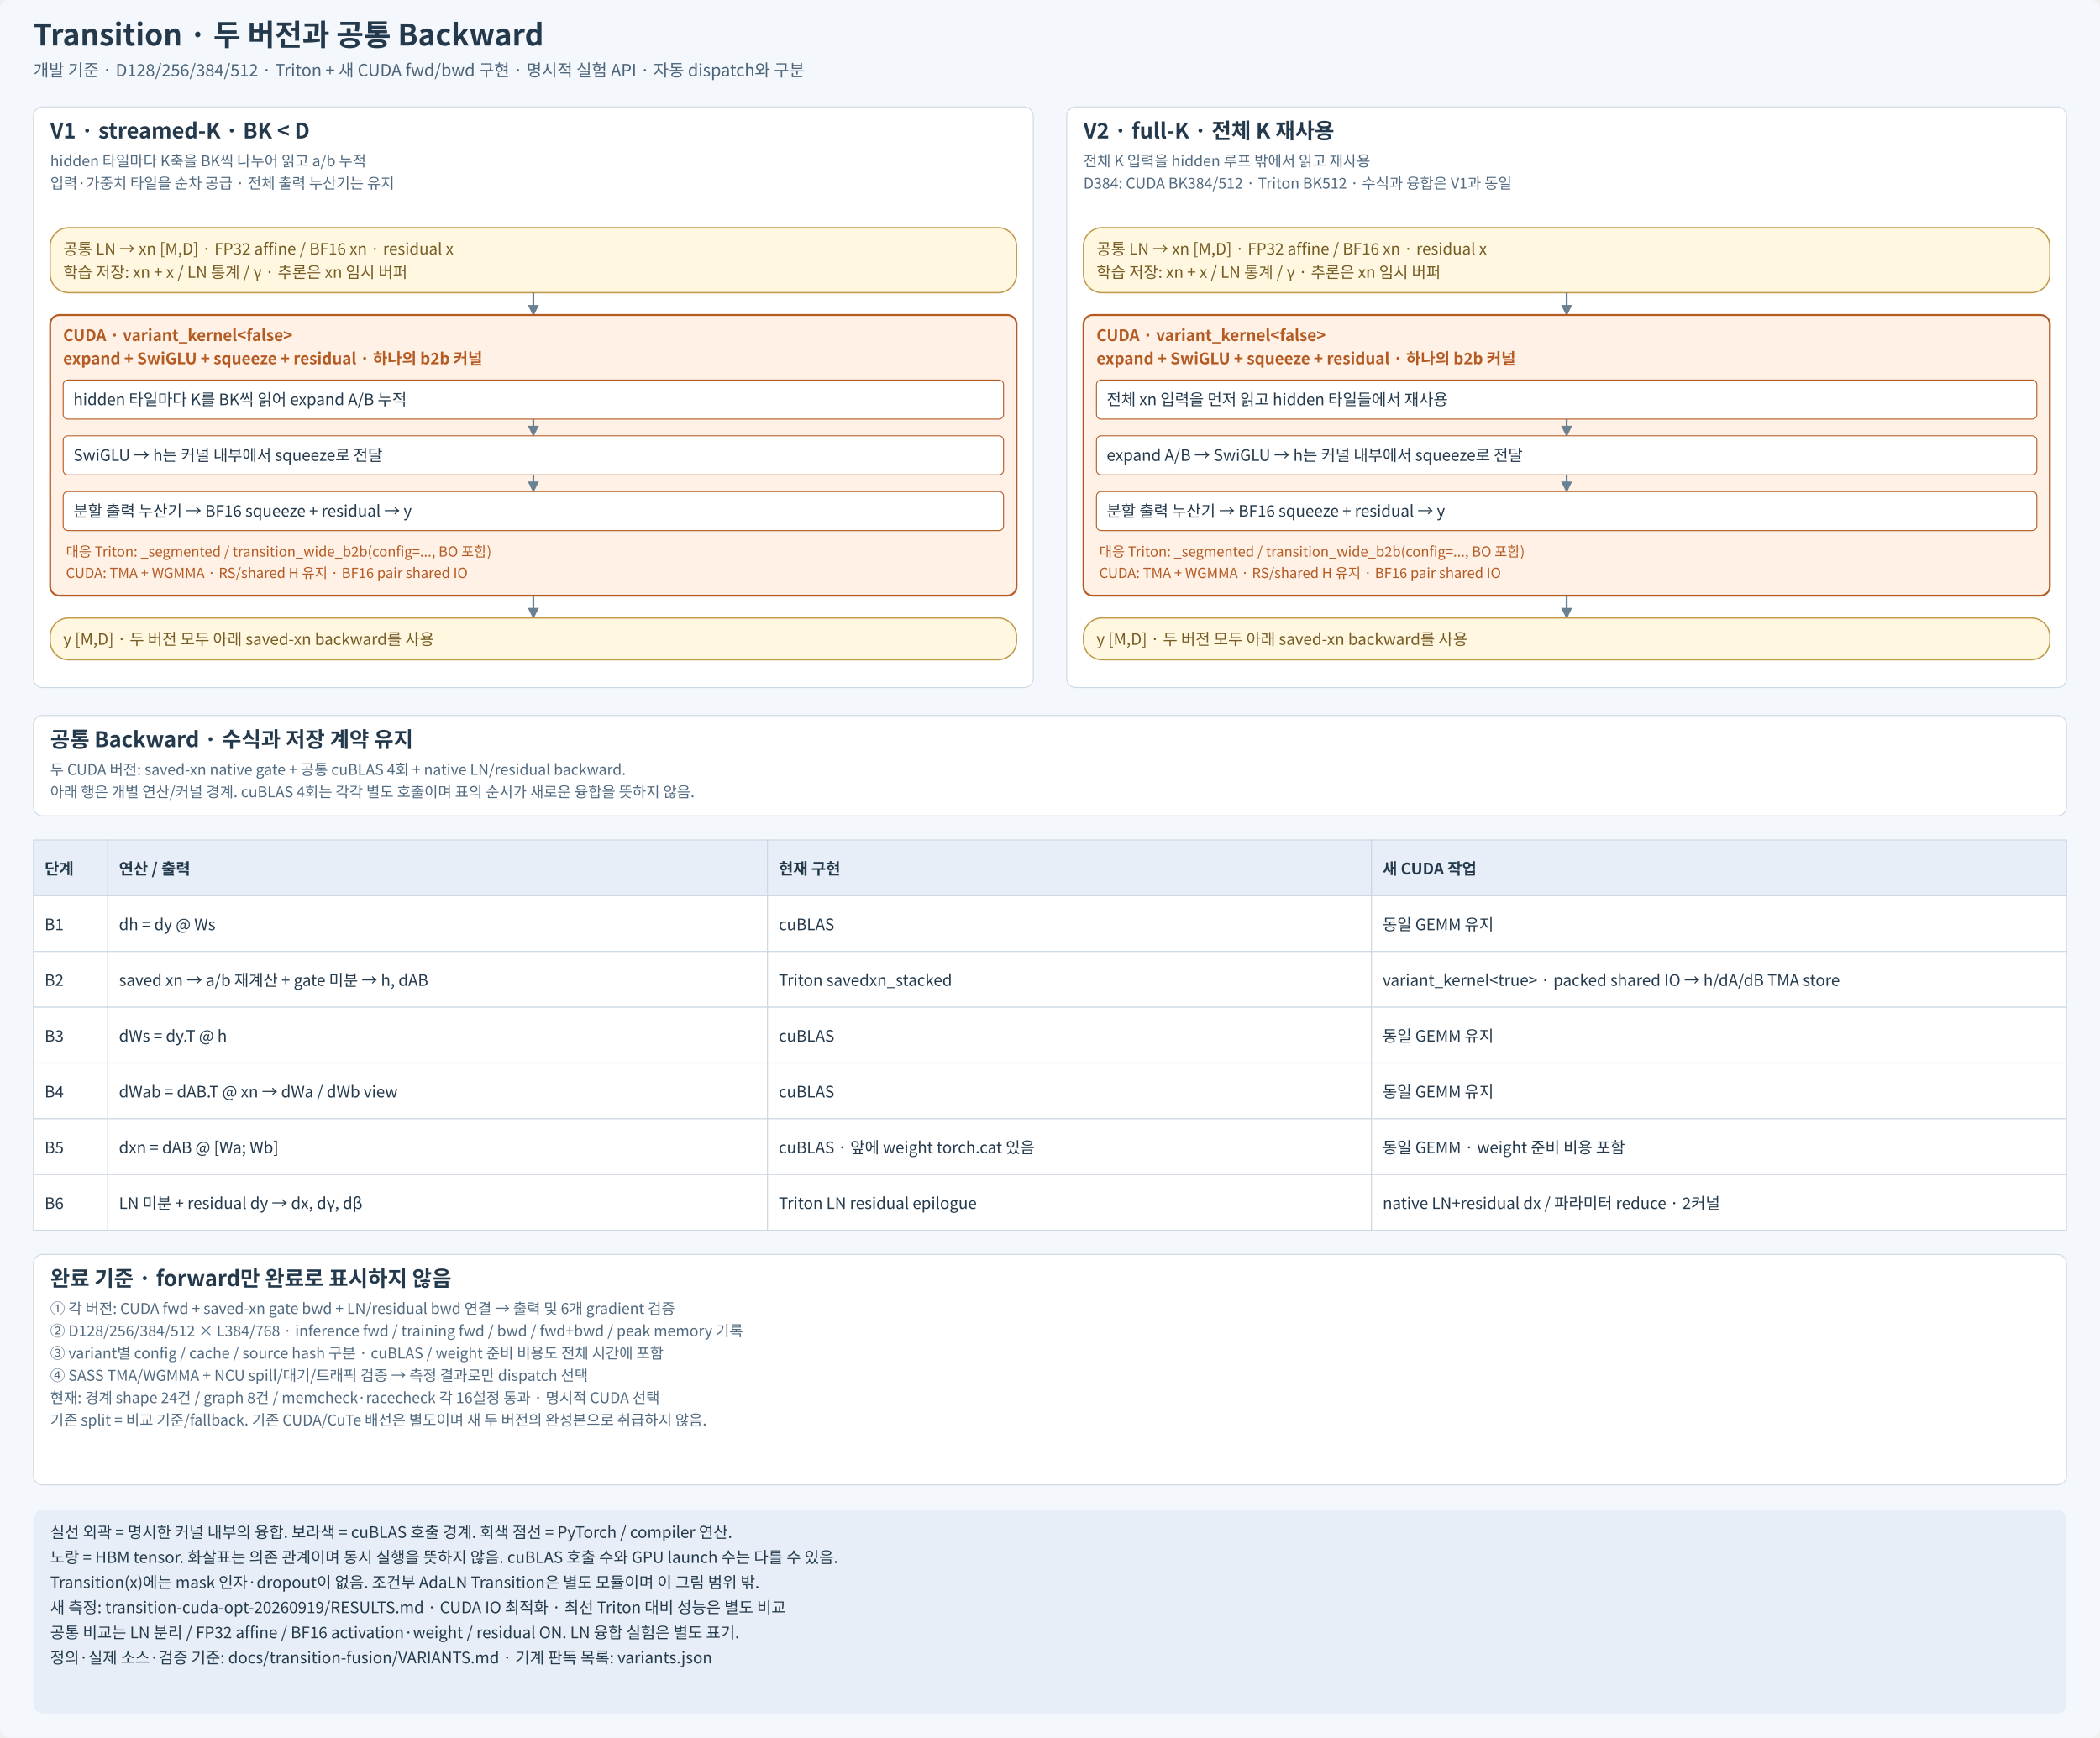
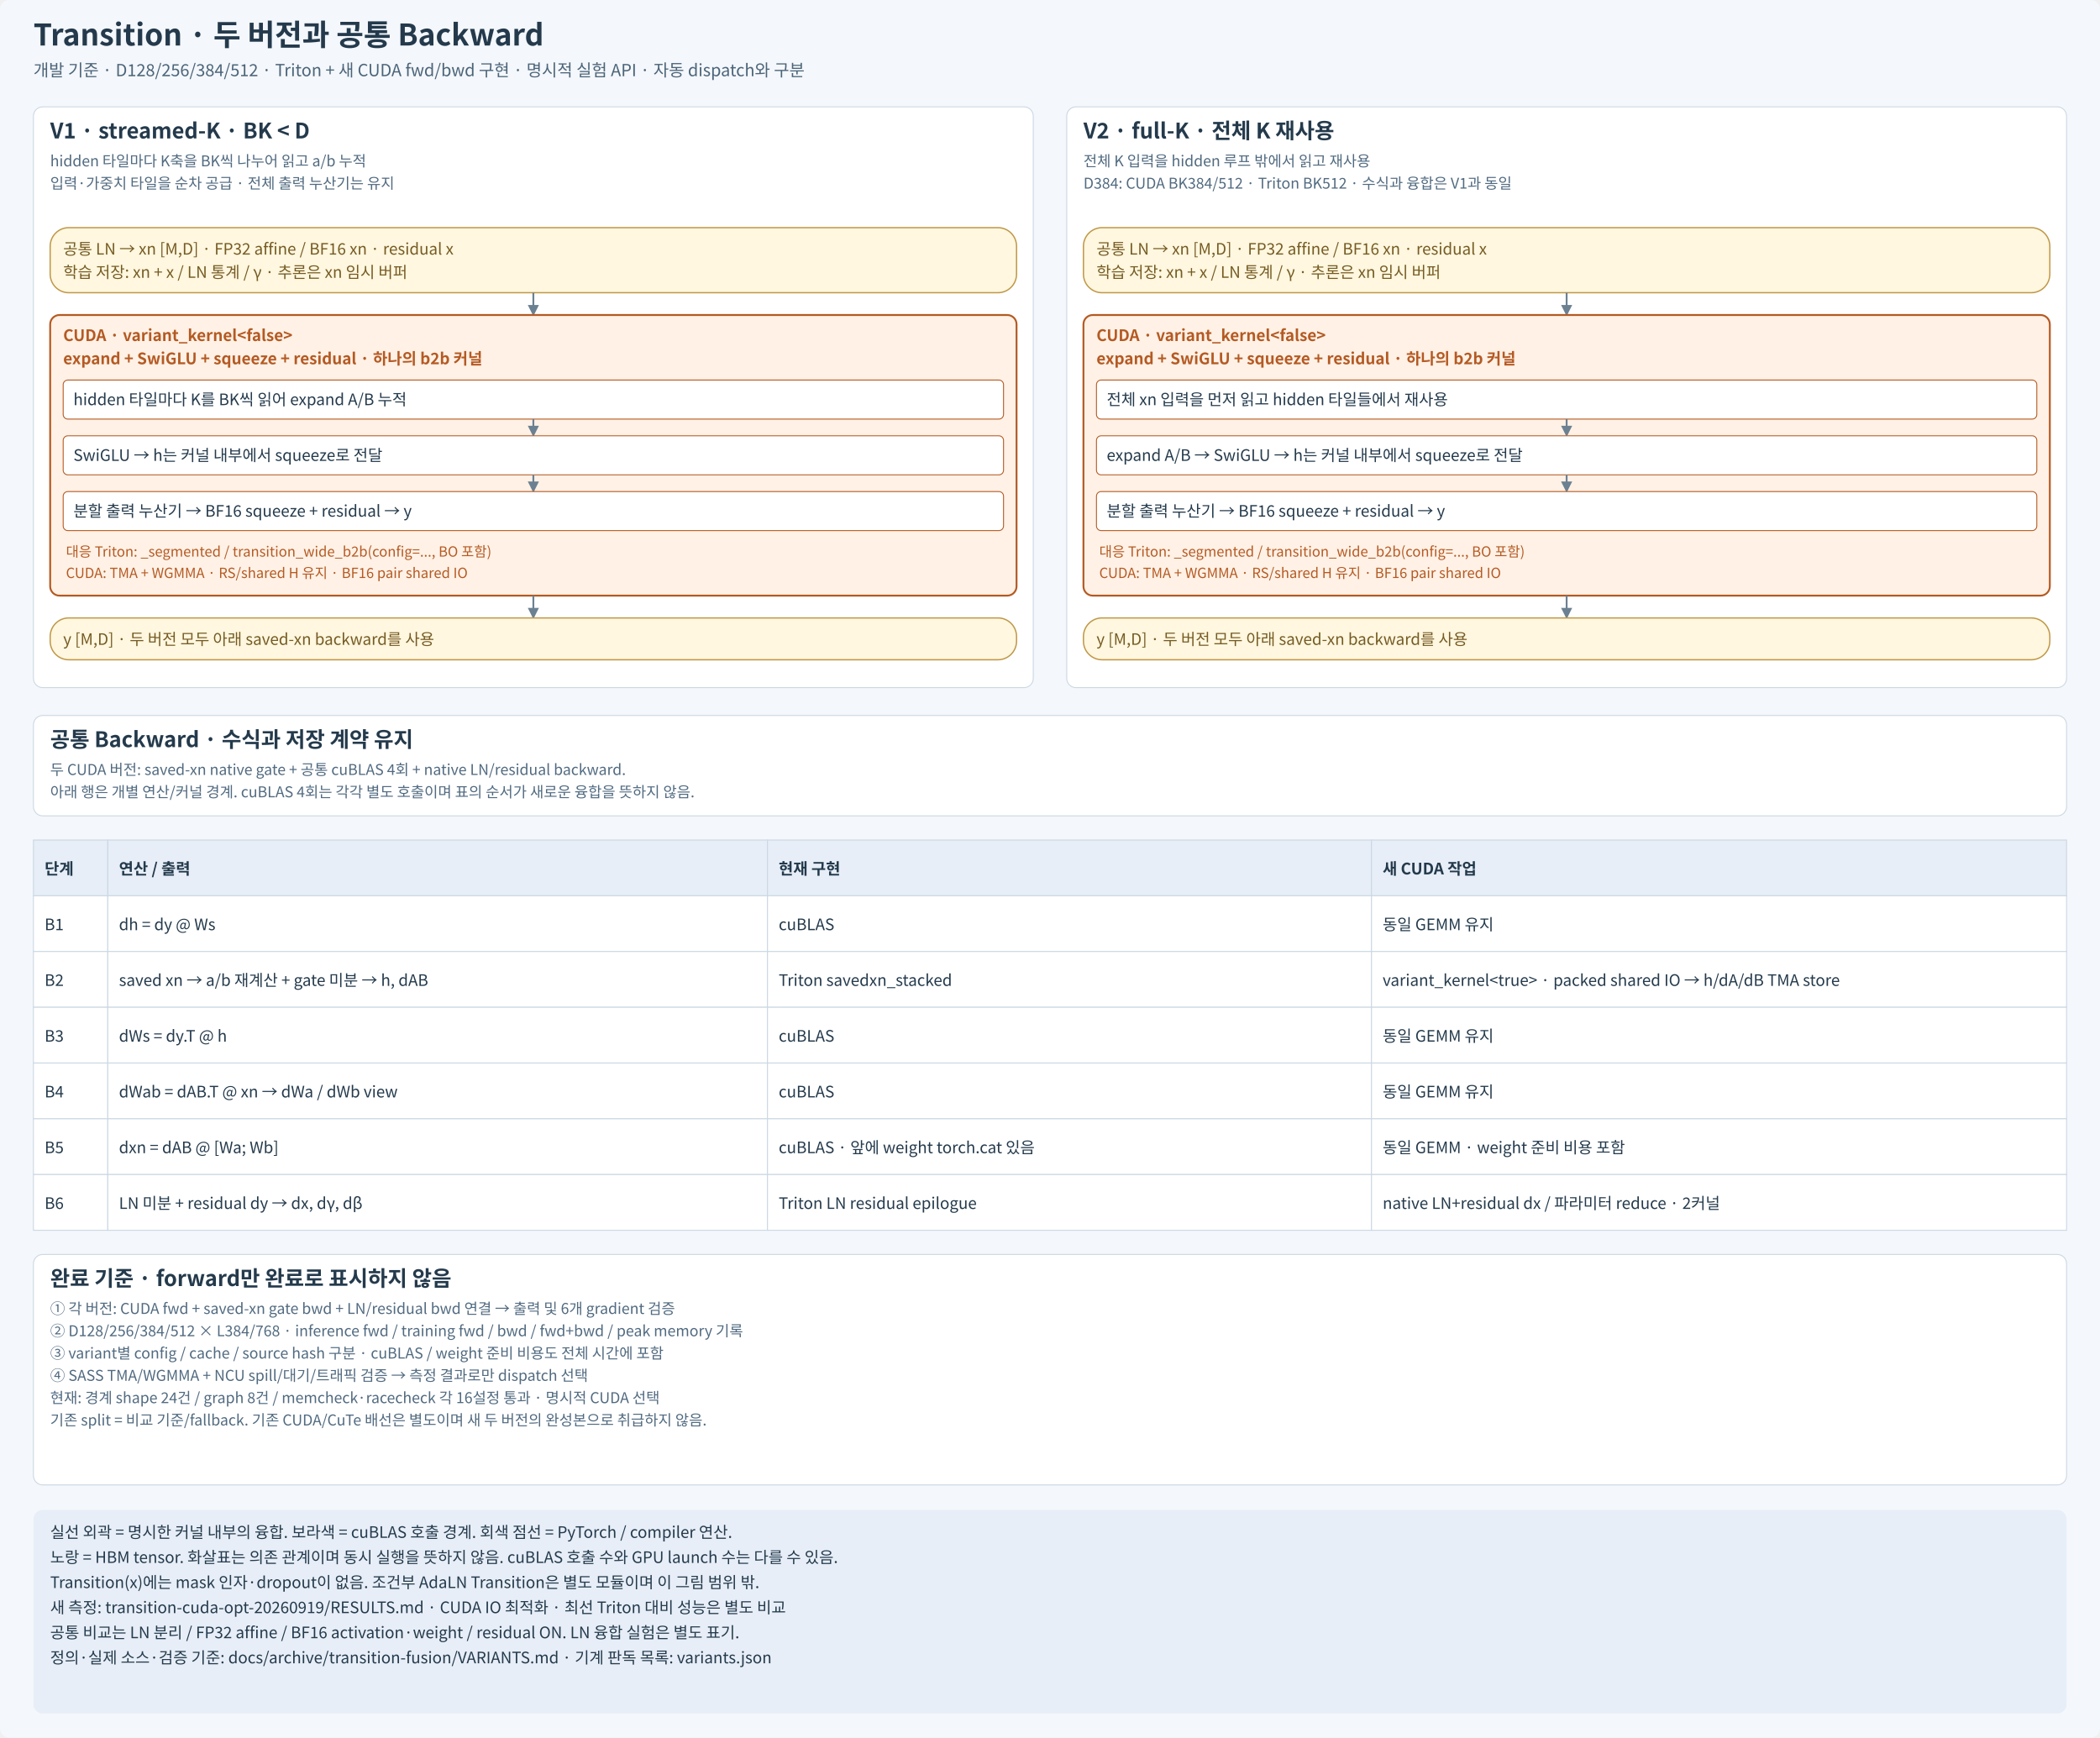
<svg xmlns="http://www.w3.org/2000/svg" aria-labelledby="title desc" height="1870" role="img" viewBox="0 0 2260 1870" width="2260">
  <defs>
    <marker id="arrow" markerHeight="6" markerWidth="6" orient="auto-start-reverse" refX="9" refY="5" viewBox="0 0 10 10">
      <path d="M 0 0 L 10 5 L 0 10 z" fill="#6b8192" />
    </marker>
  </defs>
  <rect fill="#f4f7fb" height="1870" rx="10" stroke="none" stroke-width="1" width="2260" x="0" y="0" />
  <text fill="#243a4c" font-family="Noto Sans CJK KR, Noto Sans KR, DejaVu Sans, sans-serif" font-size="32" font-weight="700" text-anchor="start" x="36" y="49">Transition · 두 버전과 공통 Backward</text>
  <text fill="#4b6479" font-family="Noto Sans CJK KR, Noto Sans KR, DejaVu Sans, sans-serif" font-size="18" font-weight="400" text-anchor="start" x="36" y="82">개발 기준 · D128/256/384/512 · Triton + 새 CUDA fwd/bwd 구현 · 명시적 실험 API · 자동 dispatch와 구분</text>
  <rect fill="#fff" height="625" rx="10" stroke="#cbd7e2" stroke-width="1" width="1076" x="36" y="115" />
  <text fill="#243a4c" font-family="Noto Sans CJK KR, Noto Sans KR, DejaVu Sans, sans-serif" font-size="23" font-weight="700" text-anchor="start" x="54" y="149">V1 · streamed-K · BK &lt; D</text>
  <text fill="#516a80" font-family="Noto Sans CJK KR, Noto Sans KR, DejaVu Sans, sans-serif" font-size="16" font-weight="400" text-anchor="start" x="54" y="179">hidden 타일마다 K축을 BK씩 나누어 읽고 a/b 누적</text>
  <text fill="#516a80" font-family="Noto Sans CJK KR, Noto Sans KR, DejaVu Sans, sans-serif" font-size="16" font-weight="400" text-anchor="start" x="54" y="203">입력·가중치 타일을 순차 공급 · 전체 출력 누산기는 유지</text>
  <rect fill="#fff7df" height="70" rx="20" stroke="#bf9848" stroke-width="1.4" width="1040" x="54" y="245" />
  <text fill="#755b24" font-family="Noto Sans CJK KR, Noto Sans KR, DejaVu Sans, sans-serif" font-size="17" font-weight="400" text-anchor="start" x="68" y="274">공통 LN → xn [M,D] · FP32 affine / BF16 xn · residual x</text>
  <text fill="#755b24" font-family="Noto Sans CJK KR, Noto Sans KR, DejaVu Sans, sans-serif" font-size="17" font-weight="400" text-anchor="start" x="68" y="299">학습 저장: xn + x / LN 통계 / γ · 추론은 xn 임시 버퍼</text>
  <path d="M 574.0 315 L 574.0 339" fill="none" marker-end="url(#arrow)" stroke="#6b8192" stroke-width="2" />
  <rect fill="#fff1e6" height="302" rx="10" stroke="#b45a23" stroke-width="2" width="1040" x="54" y="339" />
  <text fill="#b45a23" font-family="Noto Sans CJK KR, Noto Sans KR, DejaVu Sans, sans-serif" font-size="17" font-weight="700" text-anchor="start" x="68" y="367">CUDA · variant_kernel&lt;false&gt;</text>
  <text fill="#b45a23" font-family="Noto Sans CJK KR, Noto Sans KR, DejaVu Sans, sans-serif" font-size="17" font-weight="700" text-anchor="start" x="68" y="392">expand + SwiGLU + squeeze + residual · 하나의 b2b 커널</text>
  <rect fill="#fff" height="42" rx="5" stroke="#b45a23" stroke-width="1" width="1012" x="68" y="409" />
  <text fill="#243a4c" font-family="Noto Sans CJK KR, Noto Sans KR, DejaVu Sans, sans-serif" font-size="17" font-weight="400" text-anchor="start" x="79" y="436">hidden 타일마다 K를 BK씩 읽어 expand A/B 누적</text>
  <path d="M 574.0 451 L 574.0 469" fill="none" marker-end="url(#arrow)" stroke="#6b8192" stroke-width="2" />
  <rect fill="#fff" height="42" rx="5" stroke="#b45a23" stroke-width="1" width="1012" x="68" y="469" />
  <text fill="#243a4c" font-family="Noto Sans CJK KR, Noto Sans KR, DejaVu Sans, sans-serif" font-size="17" font-weight="400" text-anchor="start" x="79" y="496">SwiGLU → h는 커널 내부에서 squeeze로 전달</text>
  <path d="M 574.0 511 L 574.0 529" fill="none" marker-end="url(#arrow)" stroke="#6b8192" stroke-width="2" />
  <rect fill="#fff" height="42" rx="5" stroke="#b45a23" stroke-width="1" width="1012" x="68" y="529" />
  <text fill="#243a4c" font-family="Noto Sans CJK KR, Noto Sans KR, DejaVu Sans, sans-serif" font-size="17" font-weight="400" text-anchor="start" x="79" y="556">분할 출력 누산기 → BF16 squeeze + residual → y</text>
  <text fill="#b45a23" font-family="Noto Sans CJK KR, Noto Sans KR, DejaVu Sans, sans-serif" font-size="15" font-weight="400" text-anchor="start" x="71" y="599">대응 Triton: _segmented / transition_wide_b2b(config=..., BO 포함)</text>
  <text fill="#b45a23" font-family="Noto Sans CJK KR, Noto Sans KR, DejaVu Sans, sans-serif" font-size="15" font-weight="400" text-anchor="start" x="71" y="622">CUDA: TMA + WGMMA · RS/shared H 유지 · BF16 pair shared IO</text>
  <path d="M 574.0 641 L 574.0 665" fill="none" marker-end="url(#arrow)" stroke="#6b8192" stroke-width="2" />
  <rect fill="#fff7df" height="45" rx="20" stroke="#bf9848" stroke-width="1.4" width="1040" x="54" y="665" />
  <text fill="#755b24" font-family="Noto Sans CJK KR, Noto Sans KR, DejaVu Sans, sans-serif" font-size="17" font-weight="400" text-anchor="start" x="68" y="694">y [M,D] · 두 버전 모두 아래 saved-xn backward를 사용</text>
  <rect fill="#fff" height="625" rx="10" stroke="#cbd7e2" stroke-width="1" width="1076" x="1148" y="115" />
  <text fill="#243a4c" font-family="Noto Sans CJK KR, Noto Sans KR, DejaVu Sans, sans-serif" font-size="23" font-weight="700" text-anchor="start" x="1166" y="149">V2 · full-K · 전체 K 재사용</text>
  <text fill="#516a80" font-family="Noto Sans CJK KR, Noto Sans KR, DejaVu Sans, sans-serif" font-size="16" font-weight="400" text-anchor="start" x="1166" y="179">전체 K 입력을 hidden 루프 밖에서 읽고 재사용</text>
  <text fill="#516a80" font-family="Noto Sans CJK KR, Noto Sans KR, DejaVu Sans, sans-serif" font-size="16" font-weight="400" text-anchor="start" x="1166" y="203">D384: CUDA BK384/512 · Triton BK512 · 수식과 융합은 V1과 동일</text>
  <rect fill="#fff7df" height="70" rx="20" stroke="#bf9848" stroke-width="1.4" width="1040" x="1166" y="245" />
  <text fill="#755b24" font-family="Noto Sans CJK KR, Noto Sans KR, DejaVu Sans, sans-serif" font-size="17" font-weight="400" text-anchor="start" x="1180" y="274">공통 LN → xn [M,D] · FP32 affine / BF16 xn · residual x</text>
  <text fill="#755b24" font-family="Noto Sans CJK KR, Noto Sans KR, DejaVu Sans, sans-serif" font-size="17" font-weight="400" text-anchor="start" x="1180" y="299">학습 저장: xn + x / LN 통계 / γ · 추론은 xn 임시 버퍼</text>
  <path d="M 1686.0 315 L 1686.0 339" fill="none" marker-end="url(#arrow)" stroke="#6b8192" stroke-width="2" />
  <rect fill="#fff1e6" height="302" rx="10" stroke="#b45a23" stroke-width="2" width="1040" x="1166" y="339" />
  <text fill="#b45a23" font-family="Noto Sans CJK KR, Noto Sans KR, DejaVu Sans, sans-serif" font-size="17" font-weight="700" text-anchor="start" x="1180" y="367">CUDA · variant_kernel&lt;false&gt;</text>
  <text fill="#b45a23" font-family="Noto Sans CJK KR, Noto Sans KR, DejaVu Sans, sans-serif" font-size="17" font-weight="700" text-anchor="start" x="1180" y="392">expand + SwiGLU + squeeze + residual · 하나의 b2b 커널</text>
  <rect fill="#fff" height="42" rx="5" stroke="#b45a23" stroke-width="1" width="1012" x="1180" y="409" />
  <text fill="#243a4c" font-family="Noto Sans CJK KR, Noto Sans KR, DejaVu Sans, sans-serif" font-size="17" font-weight="400" text-anchor="start" x="1191" y="436">전체 xn 입력을 먼저 읽고 hidden 타일들에서 재사용</text>
  <path d="M 1686.0 451 L 1686.0 469" fill="none" marker-end="url(#arrow)" stroke="#6b8192" stroke-width="2" />
  <rect fill="#fff" height="42" rx="5" stroke="#b45a23" stroke-width="1" width="1012" x="1180" y="469" />
  <text fill="#243a4c" font-family="Noto Sans CJK KR, Noto Sans KR, DejaVu Sans, sans-serif" font-size="17" font-weight="400" text-anchor="start" x="1191" y="496">expand A/B → SwiGLU → h는 커널 내부에서 squeeze로 전달</text>
  <path d="M 1686.0 511 L 1686.0 529" fill="none" marker-end="url(#arrow)" stroke="#6b8192" stroke-width="2" />
  <rect fill="#fff" height="42" rx="5" stroke="#b45a23" stroke-width="1" width="1012" x="1180" y="529" />
  <text fill="#243a4c" font-family="Noto Sans CJK KR, Noto Sans KR, DejaVu Sans, sans-serif" font-size="17" font-weight="400" text-anchor="start" x="1191" y="556">분할 출력 누산기 → BF16 squeeze + residual → y</text>
  <text fill="#b45a23" font-family="Noto Sans CJK KR, Noto Sans KR, DejaVu Sans, sans-serif" font-size="15" font-weight="400" text-anchor="start" x="1183" y="599">대응 Triton: _segmented / transition_wide_b2b(config=..., BO 포함)</text>
  <text fill="#b45a23" font-family="Noto Sans CJK KR, Noto Sans KR, DejaVu Sans, sans-serif" font-size="15" font-weight="400" text-anchor="start" x="1183" y="622">CUDA: TMA + WGMMA · RS/shared H 유지 · BF16 pair shared IO</text>
  <path d="M 1686.0 641 L 1686.0 665" fill="none" marker-end="url(#arrow)" stroke="#6b8192" stroke-width="2" />
  <rect fill="#fff7df" height="45" rx="20" stroke="#bf9848" stroke-width="1.4" width="1040" x="1166" y="665" />
  <text fill="#755b24" font-family="Noto Sans CJK KR, Noto Sans KR, DejaVu Sans, sans-serif" font-size="17" font-weight="400" text-anchor="start" x="1180" y="694">y [M,D] · 두 버전 모두 아래 saved-xn backward를 사용</text>
  <rect fill="#fff" height="108" rx="10" stroke="#cbd7e2" stroke-width="1" width="2188" x="36" y="770" />
  <text fill="#243a4c" font-family="Noto Sans CJK KR, Noto Sans KR, DejaVu Sans, sans-serif" font-size="23" font-weight="700" text-anchor="start" x="54" y="804">공통 Backward · 수식과 저장 계약 유지</text>
  <text fill="#516a80" font-family="Noto Sans CJK KR, Noto Sans KR, DejaVu Sans, sans-serif" font-size="16" font-weight="400" text-anchor="start" x="54" y="834">두 CUDA 버전: saved-xn native gate + 공통 cuBLAS 4회 + native LN/residual backward.</text>
  <text fill="#516a80" font-family="Noto Sans CJK KR, Noto Sans KR, DejaVu Sans, sans-serif" font-size="16" font-weight="400" text-anchor="start" x="54" y="858">아래 행은 개별 연산/커널 경계. cuBLAS 4회는 각각 별도 호출이며 표의 순서가 새로운 융합을 뜻하지 않음.</text>
  <rect fill="#e7eef7" height="60" rx="0" stroke="#cbd7e2" stroke-width="1" width="80" x="36" y="904" />
  <text fill="#243a4c" font-family="Noto Sans CJK KR, Noto Sans KR, DejaVu Sans, sans-serif" font-size="17" font-weight="700" text-anchor="start" x="48" y="941">단계</text>
  <rect fill="#e7eef7" height="60" rx="0" stroke="#cbd7e2" stroke-width="1" width="710" x="116" y="904" />
  <text fill="#243a4c" font-family="Noto Sans CJK KR, Noto Sans KR, DejaVu Sans, sans-serif" font-size="17" font-weight="700" text-anchor="start" x="128" y="941">연산 / 출력</text>
  <rect fill="#e7eef7" height="60" rx="0" stroke="#cbd7e2" stroke-width="1" width="650" x="826" y="904" />
  <text fill="#243a4c" font-family="Noto Sans CJK KR, Noto Sans KR, DejaVu Sans, sans-serif" font-size="17" font-weight="700" text-anchor="start" x="838" y="941">현재 구현</text>
  <rect fill="#e7eef7" height="60" rx="0" stroke="#cbd7e2" stroke-width="1" width="748" x="1476" y="904" />
  <text fill="#243a4c" font-family="Noto Sans CJK KR, Noto Sans KR, DejaVu Sans, sans-serif" font-size="17" font-weight="700" text-anchor="start" x="1488" y="941">새 CUDA 작업</text>
  <rect fill="#fff" height="60" rx="0" stroke="#cbd7e2" stroke-width="1" width="80" x="36" y="964" />
  <text fill="#243a4c" font-family="Noto Sans CJK KR, Noto Sans KR, DejaVu Sans, sans-serif" font-size="17" font-weight="400" text-anchor="start" x="48" y="1001">B1</text>
  <rect fill="#fff" height="60" rx="0" stroke="#cbd7e2" stroke-width="1" width="710" x="116" y="964" />
  <text fill="#243a4c" font-family="Noto Sans CJK KR, Noto Sans KR, DejaVu Sans, sans-serif" font-size="17" font-weight="400" text-anchor="start" x="128" y="1001">dh = dy @ Ws</text>
  <rect fill="#fff" height="60" rx="0" stroke="#cbd7e2" stroke-width="1" width="650" x="826" y="964" />
  <text fill="#243a4c" font-family="Noto Sans CJK KR, Noto Sans KR, DejaVu Sans, sans-serif" font-size="17" font-weight="400" text-anchor="start" x="838" y="1001">cuBLAS</text>
  <rect fill="#fff" height="60" rx="0" stroke="#cbd7e2" stroke-width="1" width="748" x="1476" y="964" />
  <text fill="#243a4c" font-family="Noto Sans CJK KR, Noto Sans KR, DejaVu Sans, sans-serif" font-size="17" font-weight="400" text-anchor="start" x="1488" y="1001">동일 GEMM 유지</text>
  <rect fill="#fff" height="60" rx="0" stroke="#cbd7e2" stroke-width="1" width="80" x="36" y="1024" />
  <text fill="#243a4c" font-family="Noto Sans CJK KR, Noto Sans KR, DejaVu Sans, sans-serif" font-size="17" font-weight="400" text-anchor="start" x="48" y="1061">B2</text>
  <rect fill="#fff" height="60" rx="0" stroke="#cbd7e2" stroke-width="1" width="710" x="116" y="1024" />
  <text fill="#243a4c" font-family="Noto Sans CJK KR, Noto Sans KR, DejaVu Sans, sans-serif" font-size="17" font-weight="400" text-anchor="start" x="128" y="1061">saved xn → a/b 재계산 + gate 미분 → h, dAB</text>
  <rect fill="#fff" height="60" rx="0" stroke="#cbd7e2" stroke-width="1" width="650" x="826" y="1024" />
  <text fill="#243a4c" font-family="Noto Sans CJK KR, Noto Sans KR, DejaVu Sans, sans-serif" font-size="17" font-weight="400" text-anchor="start" x="838" y="1061">Triton savedxn_stacked</text>
  <rect fill="#fff" height="60" rx="0" stroke="#cbd7e2" stroke-width="1" width="748" x="1476" y="1024" />
  <text fill="#243a4c" font-family="Noto Sans CJK KR, Noto Sans KR, DejaVu Sans, sans-serif" font-size="17" font-weight="400" text-anchor="start" x="1488" y="1061">variant_kernel&lt;true&gt; · packed shared IO → h/dA/dB TMA store</text>
  <rect fill="#fff" height="60" rx="0" stroke="#cbd7e2" stroke-width="1" width="80" x="36" y="1084" />
  <text fill="#243a4c" font-family="Noto Sans CJK KR, Noto Sans KR, DejaVu Sans, sans-serif" font-size="17" font-weight="400" text-anchor="start" x="48" y="1121">B3</text>
  <rect fill="#fff" height="60" rx="0" stroke="#cbd7e2" stroke-width="1" width="710" x="116" y="1084" />
  <text fill="#243a4c" font-family="Noto Sans CJK KR, Noto Sans KR, DejaVu Sans, sans-serif" font-size="17" font-weight="400" text-anchor="start" x="128" y="1121">dWs = dy.T @ h</text>
  <rect fill="#fff" height="60" rx="0" stroke="#cbd7e2" stroke-width="1" width="650" x="826" y="1084" />
  <text fill="#243a4c" font-family="Noto Sans CJK KR, Noto Sans KR, DejaVu Sans, sans-serif" font-size="17" font-weight="400" text-anchor="start" x="838" y="1121">cuBLAS</text>
  <rect fill="#fff" height="60" rx="0" stroke="#cbd7e2" stroke-width="1" width="748" x="1476" y="1084" />
  <text fill="#243a4c" font-family="Noto Sans CJK KR, Noto Sans KR, DejaVu Sans, sans-serif" font-size="17" font-weight="400" text-anchor="start" x="1488" y="1121">동일 GEMM 유지</text>
  <rect fill="#fff" height="60" rx="0" stroke="#cbd7e2" stroke-width="1" width="80" x="36" y="1144" />
  <text fill="#243a4c" font-family="Noto Sans CJK KR, Noto Sans KR, DejaVu Sans, sans-serif" font-size="17" font-weight="400" text-anchor="start" x="48" y="1181">B4</text>
  <rect fill="#fff" height="60" rx="0" stroke="#cbd7e2" stroke-width="1" width="710" x="116" y="1144" />
  <text fill="#243a4c" font-family="Noto Sans CJK KR, Noto Sans KR, DejaVu Sans, sans-serif" font-size="17" font-weight="400" text-anchor="start" x="128" y="1181">dWab = dAB.T @ xn → dWa / dWb view</text>
  <rect fill="#fff" height="60" rx="0" stroke="#cbd7e2" stroke-width="1" width="650" x="826" y="1144" />
  <text fill="#243a4c" font-family="Noto Sans CJK KR, Noto Sans KR, DejaVu Sans, sans-serif" font-size="17" font-weight="400" text-anchor="start" x="838" y="1181">cuBLAS</text>
  <rect fill="#fff" height="60" rx="0" stroke="#cbd7e2" stroke-width="1" width="748" x="1476" y="1144" />
  <text fill="#243a4c" font-family="Noto Sans CJK KR, Noto Sans KR, DejaVu Sans, sans-serif" font-size="17" font-weight="400" text-anchor="start" x="1488" y="1181">동일 GEMM 유지</text>
  <rect fill="#fff" height="60" rx="0" stroke="#cbd7e2" stroke-width="1" width="80" x="36" y="1204" />
  <text fill="#243a4c" font-family="Noto Sans CJK KR, Noto Sans KR, DejaVu Sans, sans-serif" font-size="17" font-weight="400" text-anchor="start" x="48" y="1241">B5</text>
  <rect fill="#fff" height="60" rx="0" stroke="#cbd7e2" stroke-width="1" width="710" x="116" y="1204" />
  <text fill="#243a4c" font-family="Noto Sans CJK KR, Noto Sans KR, DejaVu Sans, sans-serif" font-size="17" font-weight="400" text-anchor="start" x="128" y="1241">dxn = dAB @ [Wa; Wb]</text>
  <rect fill="#fff" height="60" rx="0" stroke="#cbd7e2" stroke-width="1" width="650" x="826" y="1204" />
  <text fill="#243a4c" font-family="Noto Sans CJK KR, Noto Sans KR, DejaVu Sans, sans-serif" font-size="17" font-weight="400" text-anchor="start" x="838" y="1241">cuBLAS · 앞에 weight torch.cat 있음</text>
  <rect fill="#fff" height="60" rx="0" stroke="#cbd7e2" stroke-width="1" width="748" x="1476" y="1204" />
  <text fill="#243a4c" font-family="Noto Sans CJK KR, Noto Sans KR, DejaVu Sans, sans-serif" font-size="17" font-weight="400" text-anchor="start" x="1488" y="1241">동일 GEMM · weight 준비 비용 포함</text>
  <rect fill="#fff" height="60" rx="0" stroke="#cbd7e2" stroke-width="1" width="80" x="36" y="1264" />
  <text fill="#243a4c" font-family="Noto Sans CJK KR, Noto Sans KR, DejaVu Sans, sans-serif" font-size="17" font-weight="400" text-anchor="start" x="48" y="1301">B6</text>
  <rect fill="#fff" height="60" rx="0" stroke="#cbd7e2" stroke-width="1" width="710" x="116" y="1264" />
  <text fill="#243a4c" font-family="Noto Sans CJK KR, Noto Sans KR, DejaVu Sans, sans-serif" font-size="17" font-weight="400" text-anchor="start" x="128" y="1301">LN 미분 + residual dy → dx, dγ, dβ</text>
  <rect fill="#fff" height="60" rx="0" stroke="#cbd7e2" stroke-width="1" width="650" x="826" y="1264" />
  <text fill="#243a4c" font-family="Noto Sans CJK KR, Noto Sans KR, DejaVu Sans, sans-serif" font-size="17" font-weight="400" text-anchor="start" x="838" y="1301">Triton LN residual epilogue</text>
  <rect fill="#fff" height="60" rx="0" stroke="#cbd7e2" stroke-width="1" width="748" x="1476" y="1264" />
  <text fill="#243a4c" font-family="Noto Sans CJK KR, Noto Sans KR, DejaVu Sans, sans-serif" font-size="17" font-weight="400" text-anchor="start" x="1488" y="1301">native LN+residual dx / 파라미터 reduce · 2커널</text>
  <rect fill="#fff" height="248" rx="10" stroke="#cbd7e2" stroke-width="1" width="2188" x="36" y="1350" />
  <text fill="#243a4c" font-family="Noto Sans CJK KR, Noto Sans KR, DejaVu Sans, sans-serif" font-size="23" font-weight="700" text-anchor="start" x="54" y="1384">완료 기준 · forward만 완료로 표시하지 않음</text>
  <text fill="#516a80" font-family="Noto Sans CJK KR, Noto Sans KR, DejaVu Sans, sans-serif" font-size="16" font-weight="400" text-anchor="start" x="54" y="1414">① 각 버전: CUDA fwd + saved-xn gate bwd + LN/residual bwd 연결 → 출력 및 6개 gradient 검증</text>
  <text fill="#516a80" font-family="Noto Sans CJK KR, Noto Sans KR, DejaVu Sans, sans-serif" font-size="16" font-weight="400" text-anchor="start" x="54" y="1438">② D128/256/384/512 × L384/768 · inference fwd / training fwd / bwd / fwd+bwd / peak memory 기록</text>
  <text fill="#516a80" font-family="Noto Sans CJK KR, Noto Sans KR, DejaVu Sans, sans-serif" font-size="16" font-weight="400" text-anchor="start" x="54" y="1462">③ variant별 config / cache / source hash 구분 · cuBLAS / weight 준비 비용도 전체 시간에 포함</text>
  <text fill="#516a80" font-family="Noto Sans CJK KR, Noto Sans KR, DejaVu Sans, sans-serif" font-size="16" font-weight="400" text-anchor="start" x="54" y="1486">④ SASS TMA/WGMMA + NCU spill/대기/트래픽 검증 → 측정 결과로만 dispatch 선택</text>
  <text fill="#516a80" font-family="Noto Sans CJK KR, Noto Sans KR, DejaVu Sans, sans-serif" font-size="16" font-weight="400" text-anchor="start" x="54" y="1510">현재: 경계 shape 24건 / graph 8건 / memcheck·racecheck 각 16설정 통과 · 명시적 CUDA 선택</text>
  <text fill="#516a80" font-family="Noto Sans CJK KR, Noto Sans KR, DejaVu Sans, sans-serif" font-size="16" font-weight="400" text-anchor="start" x="54" y="1534">기존 split = 비교 기준/fallback. 기존 CUDA/CuTe 배선은 별도이며 새 두 버전의 완성본으로 취급하지 않음.</text>
  <rect fill="#e7eef7" height="219" rx="10" stroke="none" stroke-width="1" width="2188" x="36" y="1625" />
  <text fill="#243a4c" font-family="Noto Sans CJK KR, Noto Sans KR, DejaVu Sans, sans-serif" font-size="17" font-weight="400" text-anchor="start" x="54" y="1655">실선 외곽 = 명시한 커널 내부의 융합. 보라색 = cuBLAS 호출 경계. 회색 점선 = PyTorch / compiler 연산.</text>
  <text fill="#243a4c" font-family="Noto Sans CJK KR, Noto Sans KR, DejaVu Sans, sans-serif" font-size="17" font-weight="400" text-anchor="start" x="54" y="1682">노랑 = HBM tensor. 화살표는 의존 관계이며 동시 실행을 뜻하지 않음. cuBLAS 호출 수와 GPU launch 수는 다를 수 있음.</text>
  <text fill="#243a4c" font-family="Noto Sans CJK KR, Noto Sans KR, DejaVu Sans, sans-serif" font-size="17" font-weight="400" text-anchor="start" x="54" y="1709">Transition(x)에는 mask 인자·dropout이 없음. 조건부 AdaLN Transition은 별도 모듈이며 이 그림 범위 밖.</text>
  <text fill="#243a4c" font-family="Noto Sans CJK KR, Noto Sans KR, DejaVu Sans, sans-serif" font-size="17" font-weight="400" text-anchor="start" x="54" y="1736">새 측정: transition-cuda-opt-20260919/RESULTS.md · CUDA IO 최적화 · 최선 Triton 대비 성능은 별도 비교</text>
  <text fill="#243a4c" font-family="Noto Sans CJK KR, Noto Sans KR, DejaVu Sans, sans-serif" font-size="17" font-weight="400" text-anchor="start" x="54" y="1763">공통 비교는 LN 분리 / FP32 affine / BF16 activation·weight / residual ON. LN 융합 실험은 별도 표기.</text>
-   <text fill="#243a4c" font-family="Noto Sans CJK KR, Noto Sans KR, DejaVu Sans, sans-serif" font-size="17" font-weight="400" text-anchor="start" x="54" y="1790">정의·실제 소스·검증 기준: docs/transition-fusion/VARIANTS.md · 기계 판독 목록: variants.json</text>
+   <text fill="#243a4c" font-family="Noto Sans CJK KR, Noto Sans KR, DejaVu Sans, sans-serif" font-size="17" font-weight="400" text-anchor="start" x="54" y="1790">정의·실제 소스·검증 기준: docs/archive/transition-fusion/VARIANTS.md · 기계 판독 목록: variants.json</text>
</svg>
